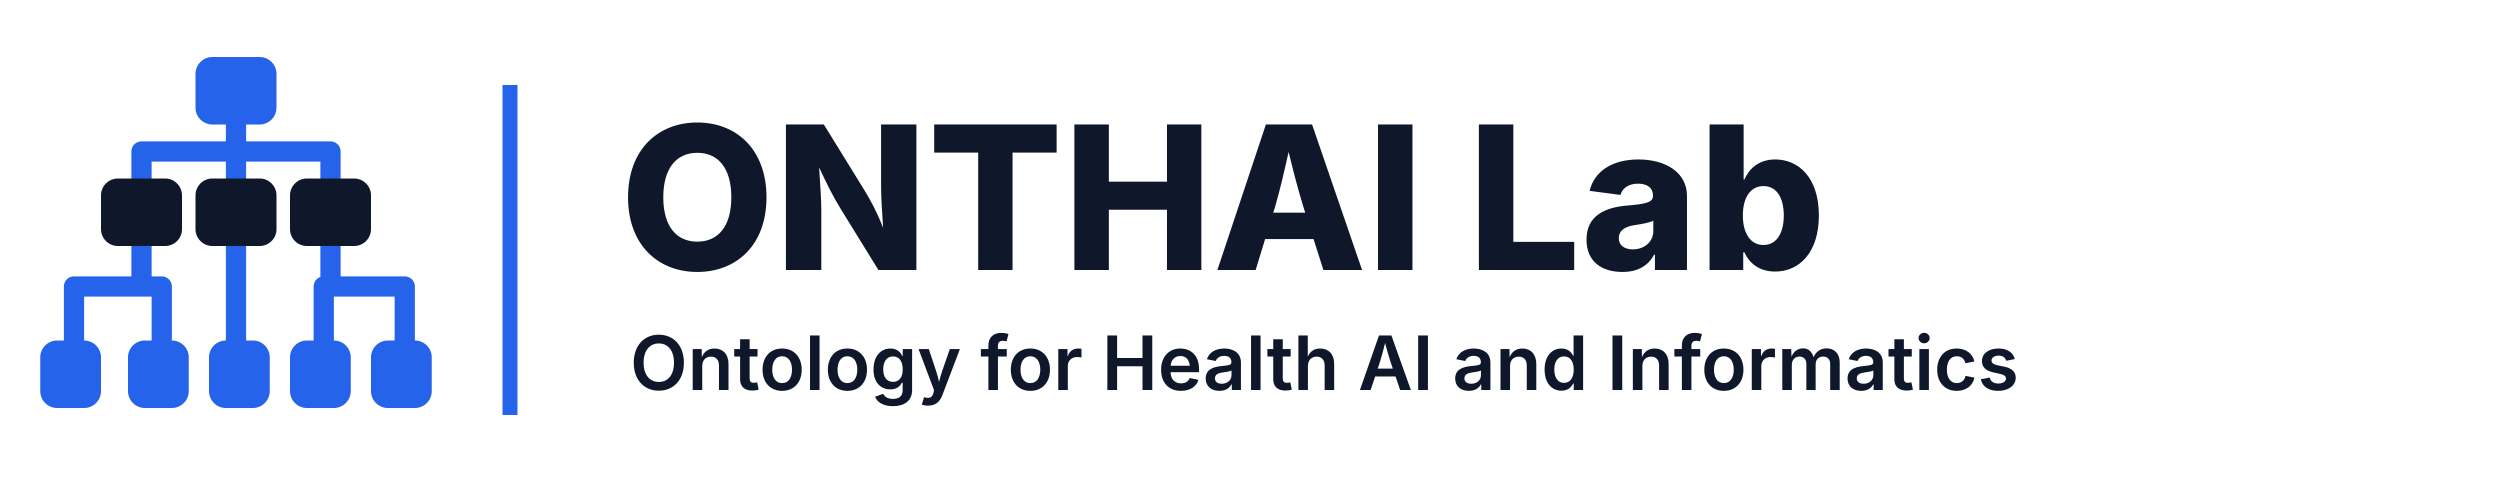
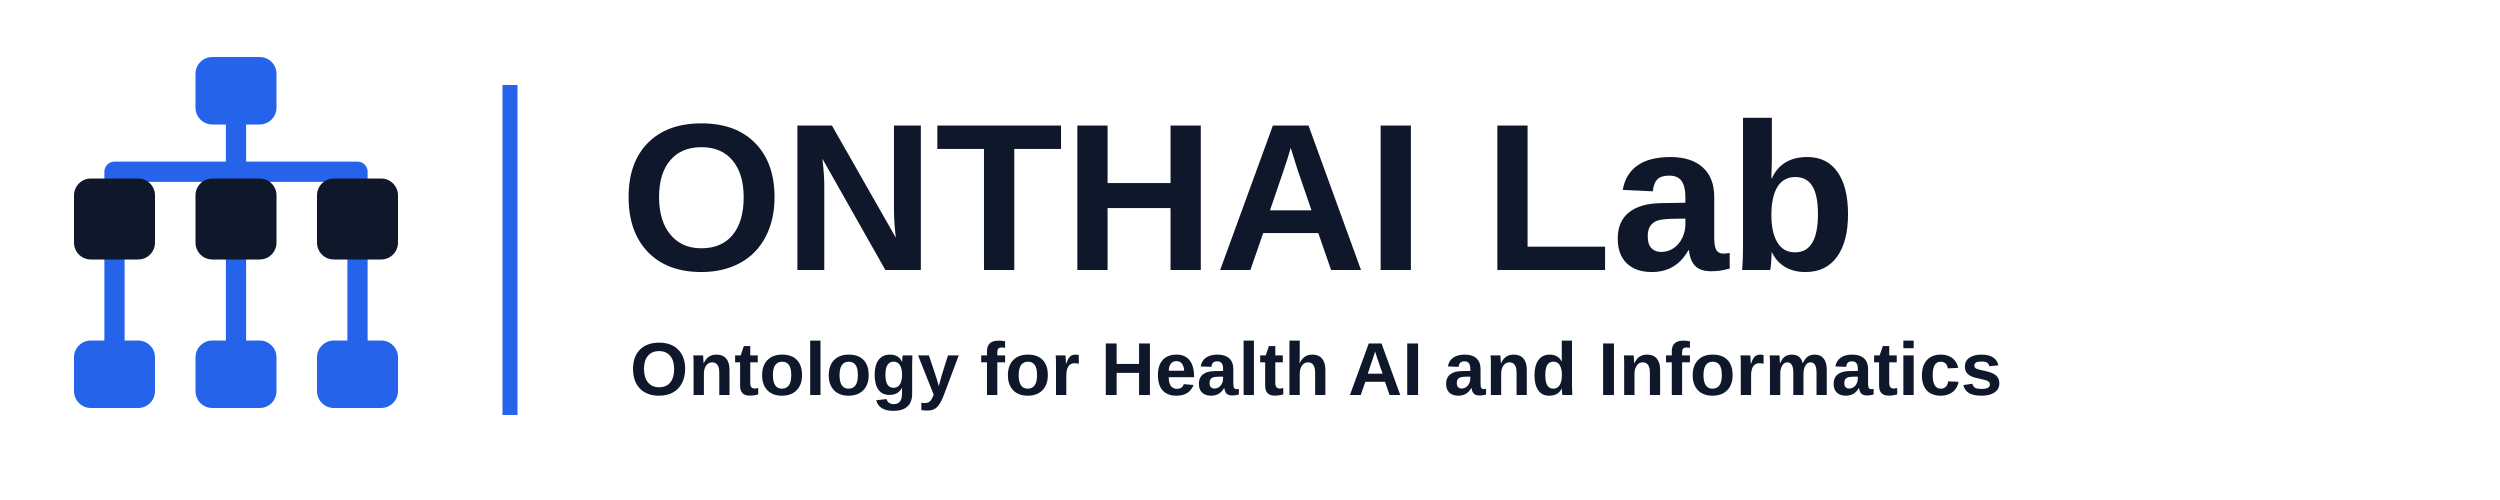
<svg xmlns="http://www.w3.org/2000/svg" viewBox="0 0 500 100" role="img" aria-labelledby="title desc">
  <g transform="translate(4 6) scale(1.35)" fill="none" stroke="#2563eb" stroke-linecap="round" stroke-width="3">
-     <path d="M32 14v4M18 18h28M18 18v4M32 18v4M46 18v4" />
-     <path d="M18 32v6M8 38h13M8 38v8M21 38v8" />
-     <path d="M32 32v14M46 32v6M45 38h12M45 38v8M57 38v8" />
+     <path d="M32 14v7M14 21h36M14 21v1M32 21v1M50 21v1" />
+     <path d="M14 34v12M32 34v12M50 34v12" />
  </g>
  <g transform="translate(4 6) scale(1.35)" fill="#2563eb">
    <rect x="26" y="4" width="12" height="10" rx="2.5" />
-     <rect x="12" y="22" width="12" height="10" rx="2.5" fill="#0f172a" />
-     <rect x="26" y="22" width="12" height="10" rx="2.5" fill="#0f172a" />
-     <rect x="40" y="22" width="12" height="10" rx="2.5" fill="#0f172a" />
-     <rect x="3" y="46" width="9" height="10" rx="2.5" />
-     <rect x="16" y="46" width="9" height="10" rx="2.5" />
-     <rect x="28" y="46" width="9" height="10" rx="2.5" />
-     <rect x="40" y="46" width="9" height="10" rx="2.5" />
-     <rect x="52" y="46" width="9" height="10" rx="2.5" />
+     <rect x="8" y="22" width="12" height="12" rx="2.5" fill="#0f172a" />
+     <rect x="26" y="22" width="12" height="12" rx="2.5" fill="#0f172a" />
+     <rect x="44" y="22" width="12" height="12" rx="2.5" fill="#0f172a" />
+     <rect x="8" y="46" width="12" height="10" rx="2.5" />
+     <rect x="26" y="46" width="12" height="10" rx="2.5" />
+     <rect x="44" y="46" width="12" height="10" rx="2.5" />
  </g>
  <path d="M102 17v66" stroke="#2563eb" stroke-width="3" />
-   <text x="124" y="54" fill="#0f172a" font-family="Inter, Arial, Helvetica, sans-serif" font-size="40" font-weight="800">ONTHAI Lab</text>
-   <text x="126" y="78" fill="#0f172a" font-family="Inter, Arial, Helvetica, sans-serif" font-size="15" font-weight="600">Ontology for Health AI and Informatics</text>
+   <text x="124" y="54" fill="#0f172a" font-family="Avenir Next, Helvetica Neue, Arial, sans-serif" font-size="42" font-weight="800">ONTHAI Lab</text>
+   <text x="126" y="79" fill="#0f172a" font-family="Avenir Next, Helvetica Neue, Arial, sans-serif" font-size="15" font-weight="600">Ontology for Health AI and Informatics</text>
</svg>
